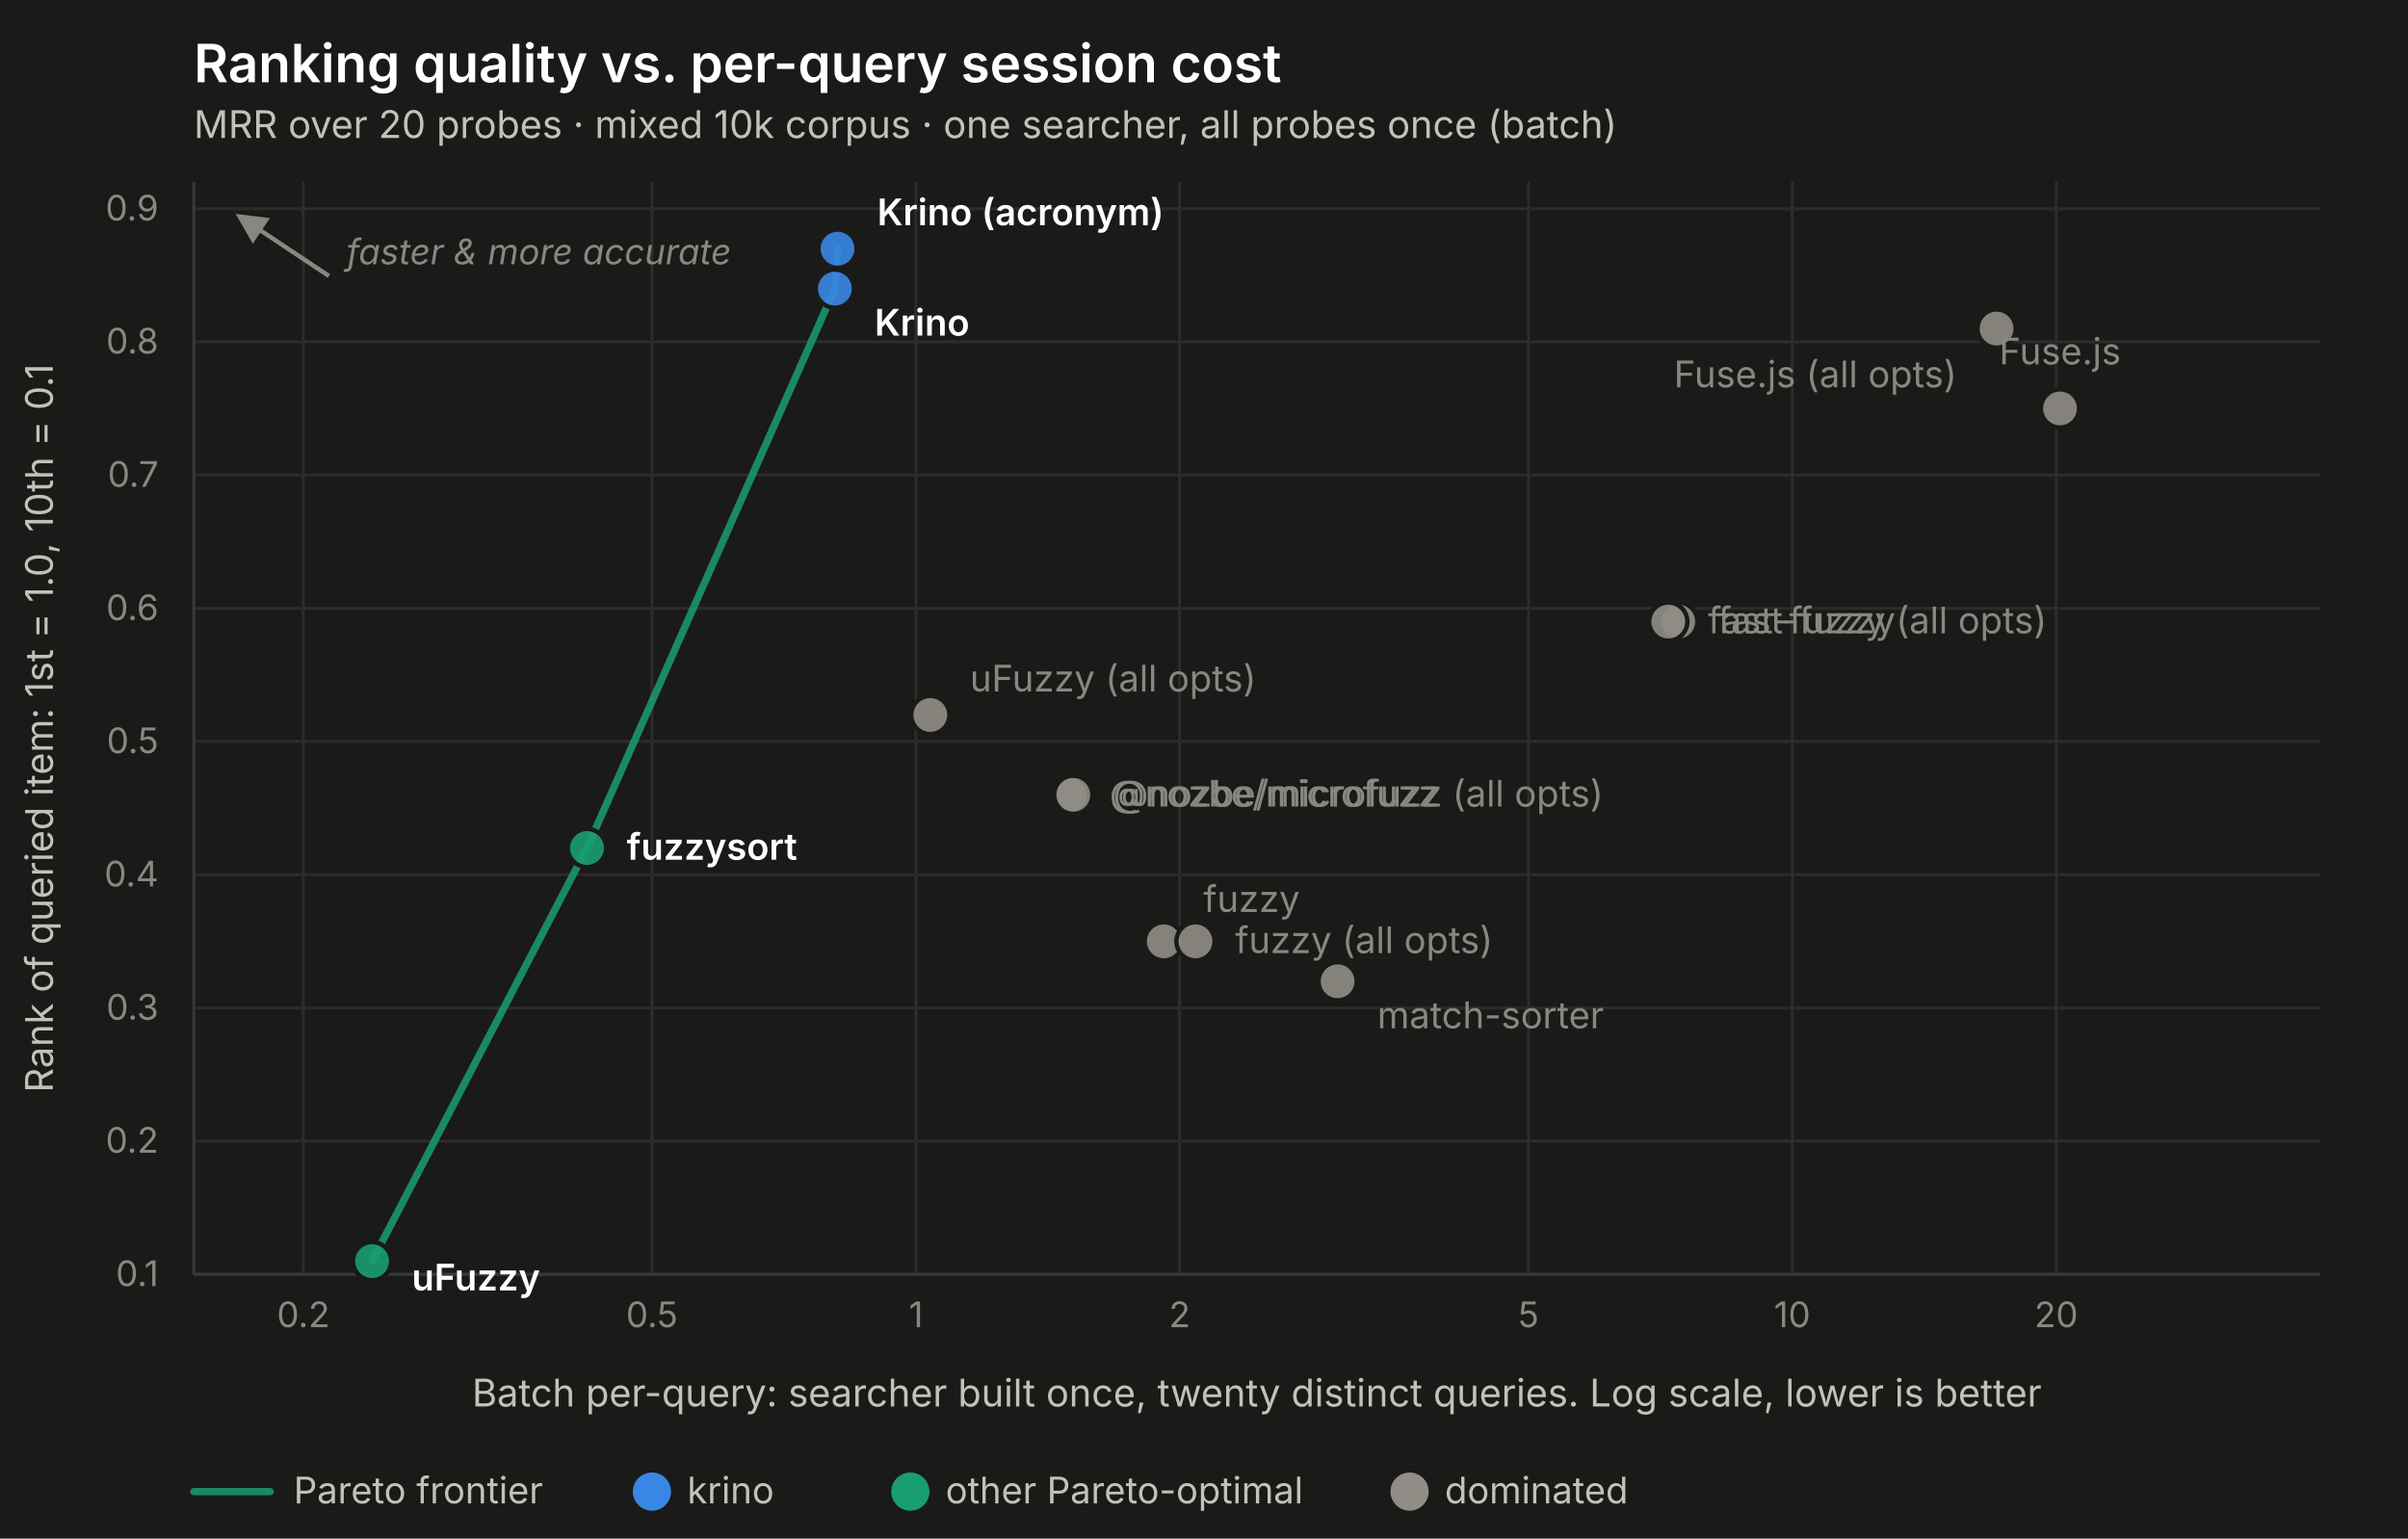
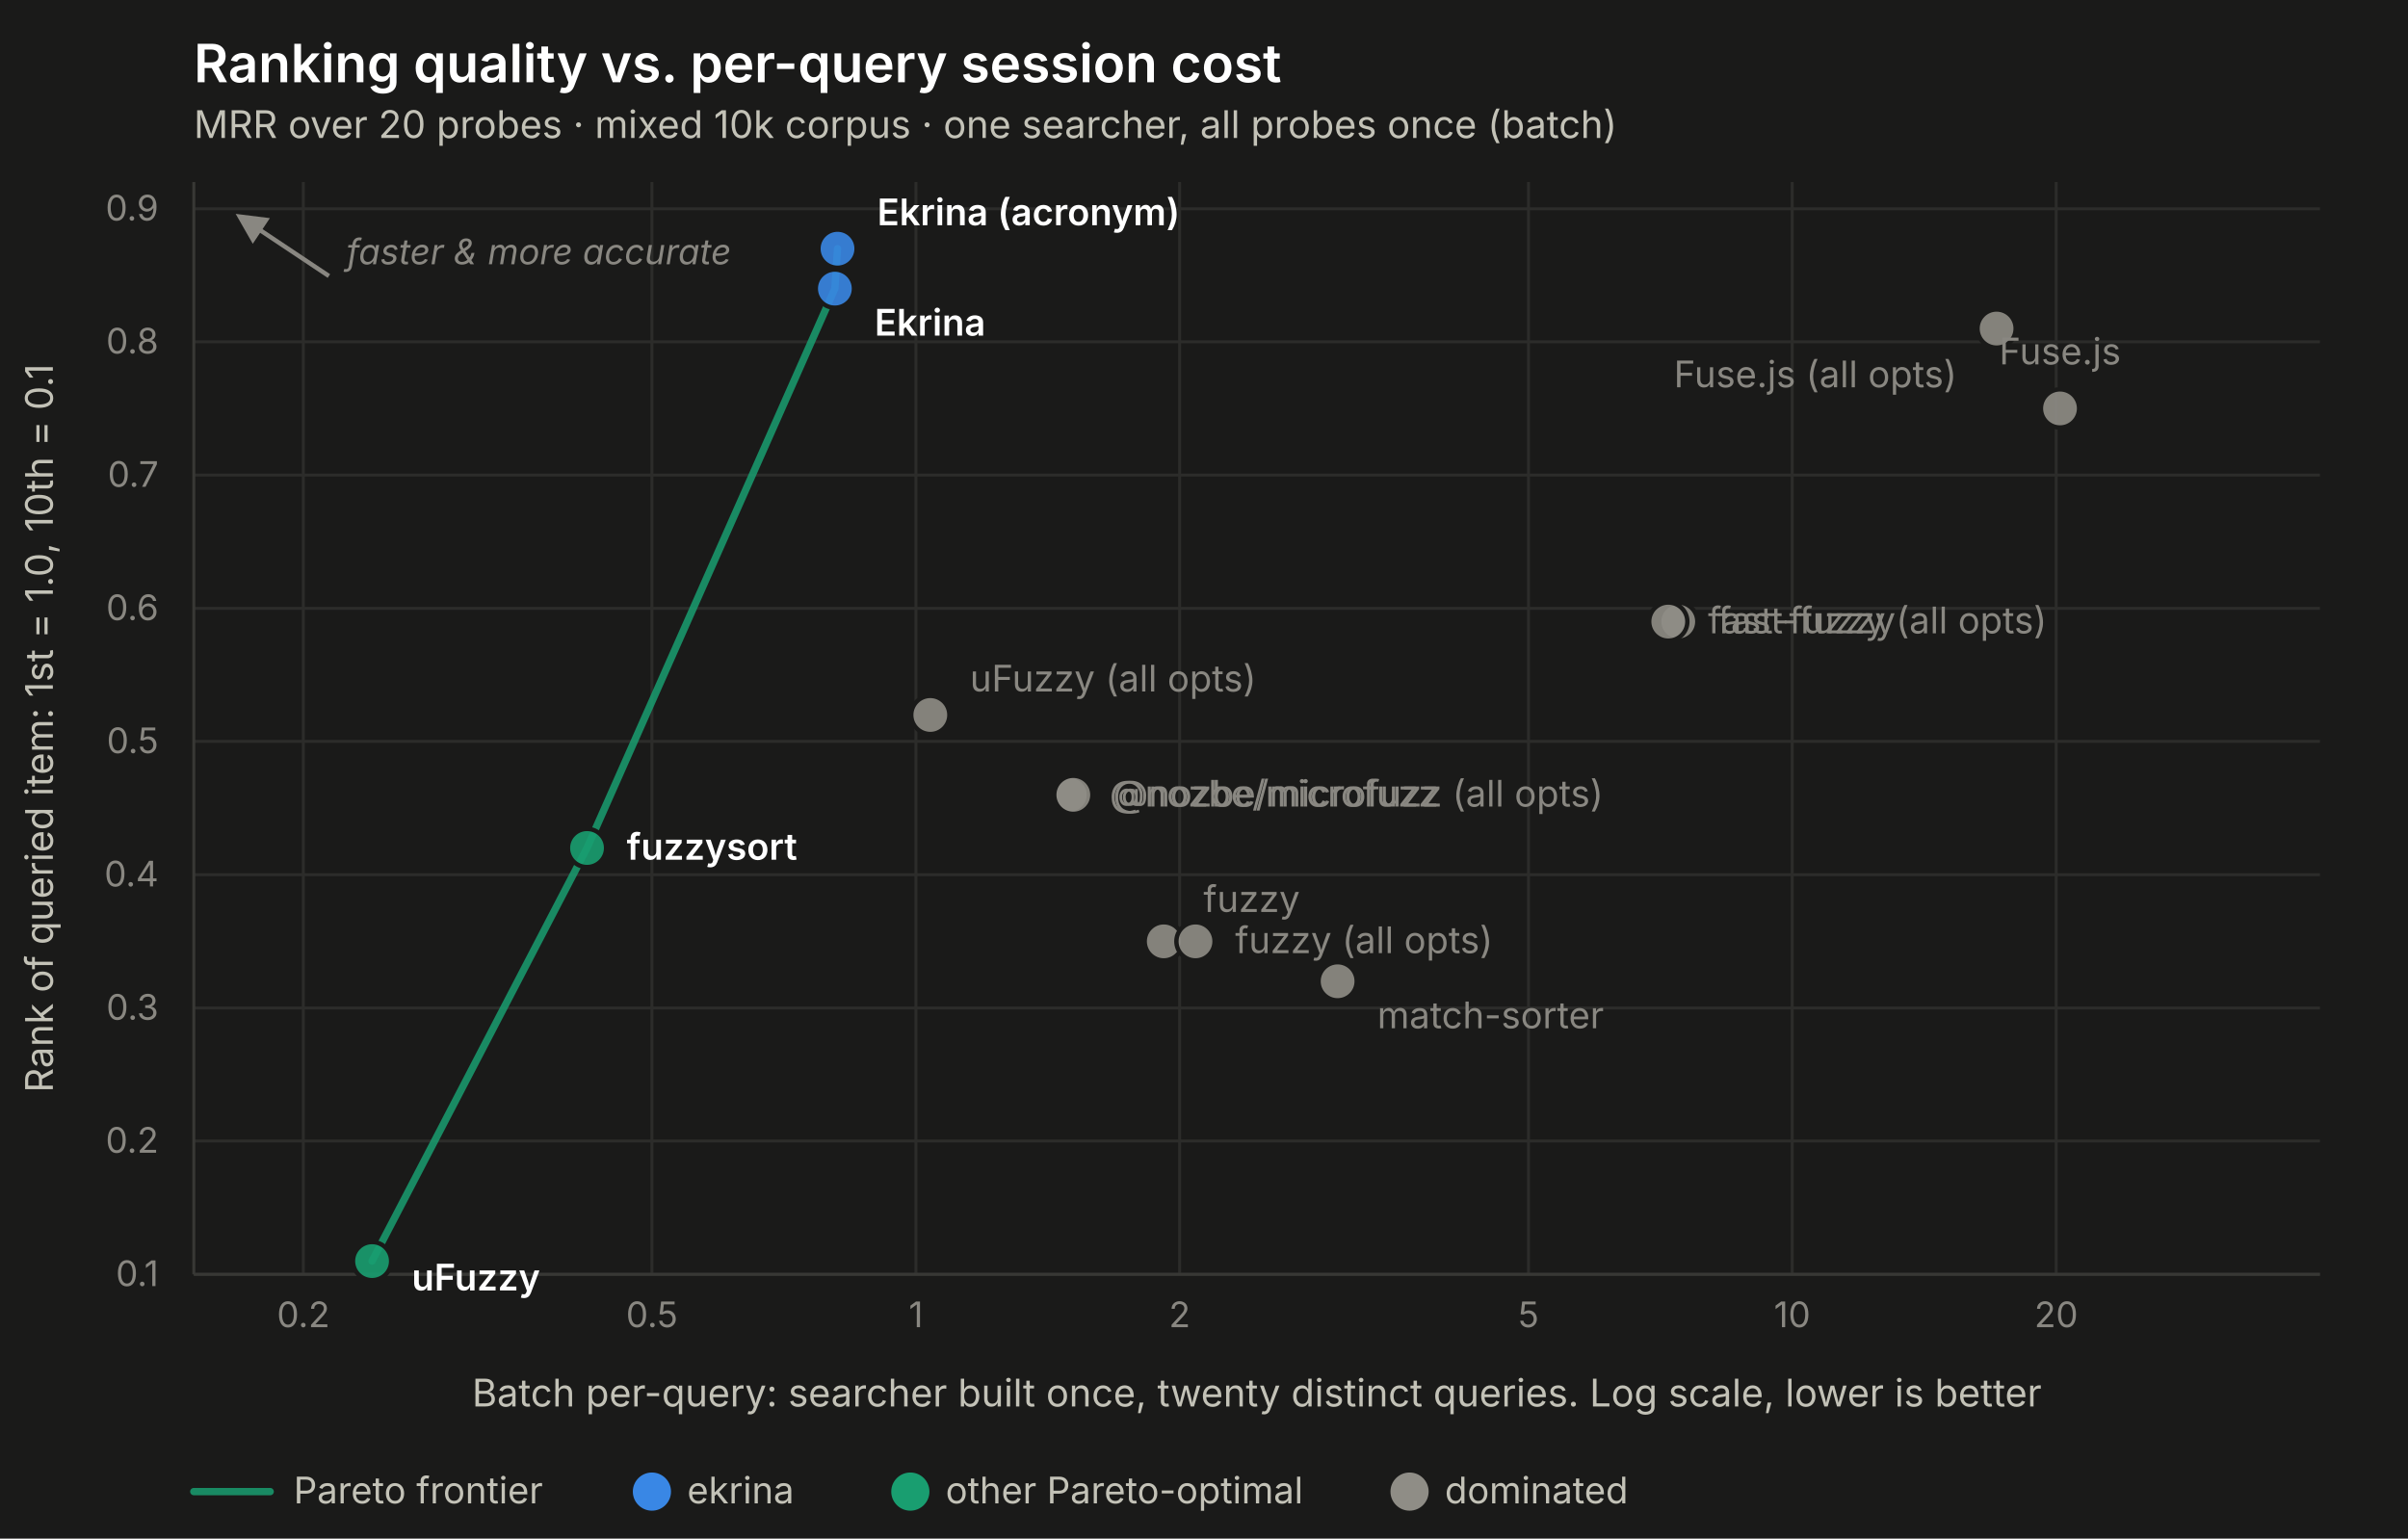
<svg xmlns="http://www.w3.org/2000/svg" viewBox="0 0 820 524" font-family="system-ui, -apple-system, 'Segoe UI', sans-serif" role="img" aria-labelledby="pareto-query-title pareto-query-desc">
  <defs>
    <marker id="arrow" viewBox="0 0 10 10" refX="8" refY="5" markerWidth="7" markerHeight="7" orient="auto-start-reverse">
      <path d="M0 0 L10 5 L0 10 z" fill="#898781" />
    </marker>
  </defs>
  <rect x="0" y="0" width="820" height="524" fill="#1a1a19" />
  <text x="66" y="28" fill="#ffffff" font-size="18" font-weight="600">Ranking quality vs. per-query session cost</text>
  <text x="66" y="47" fill="#c3c2b7" font-size="13">MRR over 20 probes · mixed 10k corpus · one searcher, all probes once (batch)</text>
  <g>
    <line x1="103.3" y1="62" x2="103.3" y2="434" stroke="#2c2c2a" />
    <line x1="222" y1="62" x2="222" y2="434" stroke="#2c2c2a" />
    <line x1="311.9" y1="62" x2="311.9" y2="434" stroke="#2c2c2a" />
    <line x1="401.7" y1="62" x2="401.7" y2="434" stroke="#2c2c2a" />
    <line x1="520.5" y1="62" x2="520.5" y2="434" stroke="#2c2c2a" />
    <line x1="610.3" y1="62" x2="610.3" y2="434" stroke="#2c2c2a" />
    <line x1="700.2" y1="62" x2="700.2" y2="434" stroke="#2c2c2a" />
    <line x1="66" y1="434" x2="790" y2="434" stroke="#2c2c2a" />
    <line x1="66" y1="388.6" x2="790" y2="388.6" stroke="#2c2c2a" />
    <line x1="66" y1="343.3" x2="790" y2="343.3" stroke="#2c2c2a" />
    <line x1="66" y1="297.9" x2="790" y2="297.9" stroke="#2c2c2a" />
    <line x1="66" y1="252.5" x2="790" y2="252.5" stroke="#2c2c2a" />
    <line x1="66" y1="207.2" x2="790" y2="207.2" stroke="#2c2c2a" />
    <line x1="66" y1="161.8" x2="790" y2="161.8" stroke="#2c2c2a" />
    <line x1="66" y1="116.4" x2="790" y2="116.4" stroke="#2c2c2a" />
    <line x1="66" y1="71.1" x2="790" y2="71.1" stroke="#2c2c2a" />
  </g>
  <line x1="66" y1="434" x2="790" y2="434" stroke="#383835" />
  <line x1="66" y1="62" x2="66" y2="434" stroke="#383835" />
  <g>
    <text x="103.3" y="452" text-anchor="middle" fill="#898781" font-size="12" font-variant-numeric="tabular-nums">0.2</text>
    <text x="222" y="452" text-anchor="middle" fill="#898781" font-size="12" font-variant-numeric="tabular-nums">0.5</text>
    <text x="311.9" y="452" text-anchor="middle" fill="#898781" font-size="12" font-variant-numeric="tabular-nums">1</text>
    <text x="401.7" y="452" text-anchor="middle" fill="#898781" font-size="12" font-variant-numeric="tabular-nums">2</text>
    <text x="520.5" y="452" text-anchor="middle" fill="#898781" font-size="12" font-variant-numeric="tabular-nums">5</text>
    <text x="610.3" y="452" text-anchor="middle" fill="#898781" font-size="12" font-variant-numeric="tabular-nums">10</text>
    <text x="700.2" y="452" text-anchor="middle" fill="#898781" font-size="12" font-variant-numeric="tabular-nums">20</text>
  </g>
  <g>
    <text x="54" y="438" text-anchor="end" fill="#898781" font-size="12" font-variant-numeric="tabular-nums">0.1</text>
    <text x="54" y="392.6" text-anchor="end" fill="#898781" font-size="12" font-variant-numeric="tabular-nums">0.2</text>
    <text x="54" y="347.3" text-anchor="end" fill="#898781" font-size="12" font-variant-numeric="tabular-nums">0.3</text>
    <text x="54" y="301.9" text-anchor="end" fill="#898781" font-size="12" font-variant-numeric="tabular-nums">0.4</text>
    <text x="54" y="256.5" text-anchor="end" fill="#898781" font-size="12" font-variant-numeric="tabular-nums">0.5</text>
    <text x="54" y="211.2" text-anchor="end" fill="#898781" font-size="12" font-variant-numeric="tabular-nums">0.6</text>
    <text x="54" y="165.8" text-anchor="end" fill="#898781" font-size="12" font-variant-numeric="tabular-nums">0.7</text>
    <text x="54" y="120.4" text-anchor="end" fill="#898781" font-size="12" font-variant-numeric="tabular-nums">0.8</text>
    <text x="54" y="75.1" text-anchor="end" fill="#898781" font-size="12" font-variant-numeric="tabular-nums">0.9</text>
  </g>
  <text x="428" y="479" text-anchor="middle" fill="#c3c2b7" font-size="13">Batch per-query: searcher built once, twenty distinct queries. Log scale, lower is better</text>
  <text transform="translate(18,248) rotate(-90)" text-anchor="middle" fill="#c3c2b7" font-size="13">Rank of queried item: 1st = 1.0, 10th = 0.1</text>
  <path d="M126.7 429.5 L199.9 288.8 L284.3 98.3 L285.2 84.7" fill="none" stroke="#199e70" stroke-width="2.5" stroke-linejoin="round" stroke-linecap="round" opacity="0.85" />
  <g transform="translate(78,70)">
    <line x1="34" y1="24" x2="4" y2="4" stroke="#898781" stroke-width="1.5" marker-end="url(#arrow)" />
    <text x="40" y="20" fill="#898781" font-size="12" font-style="italic">faster &amp; more accurate</text>
  </g>
  <g>
    <circle cx="285.2" cy="84.7" r="6.5" fill="#3987e5" fill-opacity="0.9" stroke="#1a1a19" stroke-width="1.5" />
    <circle cx="284.3" cy="98.3" r="6.5" fill="#3987e5" fill-opacity="0.9" stroke="#1a1a19" stroke-width="1.5" />
    <circle cx="679.9" cy="111.9" r="6.5" fill="#8f8d86" fill-opacity="0.9" stroke="#1a1a19" stroke-width="1.5" />
    <circle cx="701.5" cy="139.1" r="6.5" fill="#8f8d86" fill-opacity="0.9" stroke="#1a1a19" stroke-width="1.5" />
    <circle cx="571.5" cy="211.7" r="6.5" fill="#8f8d86" fill-opacity="0.9" stroke="#1a1a19" stroke-width="1.5" />
    <circle cx="568.1" cy="211.7" r="6.5" fill="#8f8d86" fill-opacity="0.9" stroke="#1a1a19" stroke-width="1.5" />
    <circle cx="316.8" cy="243.5" r="6.5" fill="#8f8d86" fill-opacity="0.9" stroke="#1a1a19" stroke-width="1.5" />
    <circle cx="364.3" cy="270.7" r="6.5" fill="#8f8d86" fill-opacity="0.9" stroke="#1a1a19" stroke-width="1.5" />
    <circle cx="365.5" cy="270.7" r="6.5" fill="#8f8d86" fill-opacity="0.9" stroke="#1a1a19" stroke-width="1.5" />
    <circle cx="199.9" cy="288.8" r="6.5" fill="#199e70" fill-opacity="0.9" stroke="#1a1a19" stroke-width="1.5" />
    <circle cx="396.3" cy="320.6" r="6.5" fill="#8f8d86" fill-opacity="0.9" stroke="#1a1a19" stroke-width="1.5" />
    <circle cx="407.1" cy="320.6" r="6.5" fill="#8f8d86" fill-opacity="0.9" stroke="#1a1a19" stroke-width="1.5" />
    <circle cx="455.5" cy="334.2" r="6.5" fill="#8f8d86" fill-opacity="0.9" stroke="#1a1a19" stroke-width="1.5" />
    <circle cx="126.7" cy="429.5" r="6.5" fill="#199e70" fill-opacity="0.9" stroke="#1a1a19" stroke-width="1.5" />
  </g>
  <g>
-     <text x="298.7" y="76.7" text-anchor="start" fill="#ffffff" font-size="12.5" font-weight="600">Krino (acronym)</text>
-     <text x="297.8" y="114.3" text-anchor="start" fill="#ffffff" font-size="12.5" font-weight="600">Krino</text>
+     <text x="298.7" y="76.7" text-anchor="start" fill="#ffffff" font-size="12.5" font-weight="600">Ekrina (acronym)</text>
+     <text x="297.8" y="114.3" text-anchor="start" fill="#ffffff" font-size="12.5" font-weight="600">Ekrina</text>
    <text x="701.5" y="124.1" text-anchor="middle" fill="#898781" font-size="12.5">Fuse.js</text>
    <text x="666.4" y="131.9" text-anchor="end" fill="#898781" font-size="12.5">Fuse.js (all opts)</text>
    <text x="585" y="215.7" text-anchor="start" fill="#898781" font-size="12.5">fast-fuzzy</text>
    <text x="581.6" y="215.7" text-anchor="start" fill="#898781" font-size="12.5">fast-fuzzy (all opts)</text>
    <text x="330.3" y="235.5" text-anchor="start" fill="#898781" font-size="12.5">uFuzzy (all opts)</text>
    <text x="377.8" y="274.7" text-anchor="start" fill="#898781" font-size="12.5">@nozbe/microfuzz</text>
    <text x="379" y="274.7" text-anchor="start" fill="#898781" font-size="12.5">@nozbe/microfuzz (all opts)</text>
    <text x="213.4" y="292.8" text-anchor="start" fill="#ffffff" font-size="12.5" font-weight="600">fuzzysort</text>
    <text x="409.8" y="310.6" text-anchor="start" fill="#898781" font-size="12.5">fuzzy</text>
    <text x="420.6" y="324.6" text-anchor="start" fill="#898781" font-size="12.5">fuzzy (all opts)</text>
    <text x="469" y="350.2" text-anchor="start" fill="#898781" font-size="12.5">match-sorter</text>
    <text x="140.2" y="439.5" text-anchor="start" fill="#ffffff" font-size="12.5" font-weight="600">uFuzzy</text>
  </g>
  <g>
    <line x1="66" y1="508" x2="92" y2="508" stroke="#199e70" stroke-width="2.5" stroke-linecap="round" opacity="0.85" />
    <text x="100" y="512" fill="#c3c2b7" font-size="12.5">Pareto frontier</text>
    <circle cx="222" cy="508" r="6.5" fill="#3987e5" />
-     <text x="234" y="512" fill="#c3c2b7" font-size="12.5">krino</text>
+     <text x="234" y="512" fill="#c3c2b7" font-size="12.5">ekrina</text>
    <circle cx="310" cy="508" r="6.5" fill="#199e70" />
    <text x="322" y="512" fill="#c3c2b7" font-size="12.5">other Pareto-optimal</text>
    <circle cx="480" cy="508" r="6.5" fill="#8f8d86" />
    <text x="492" y="512" fill="#c3c2b7" font-size="12.5">dominated</text>
  </g>
</svg>
